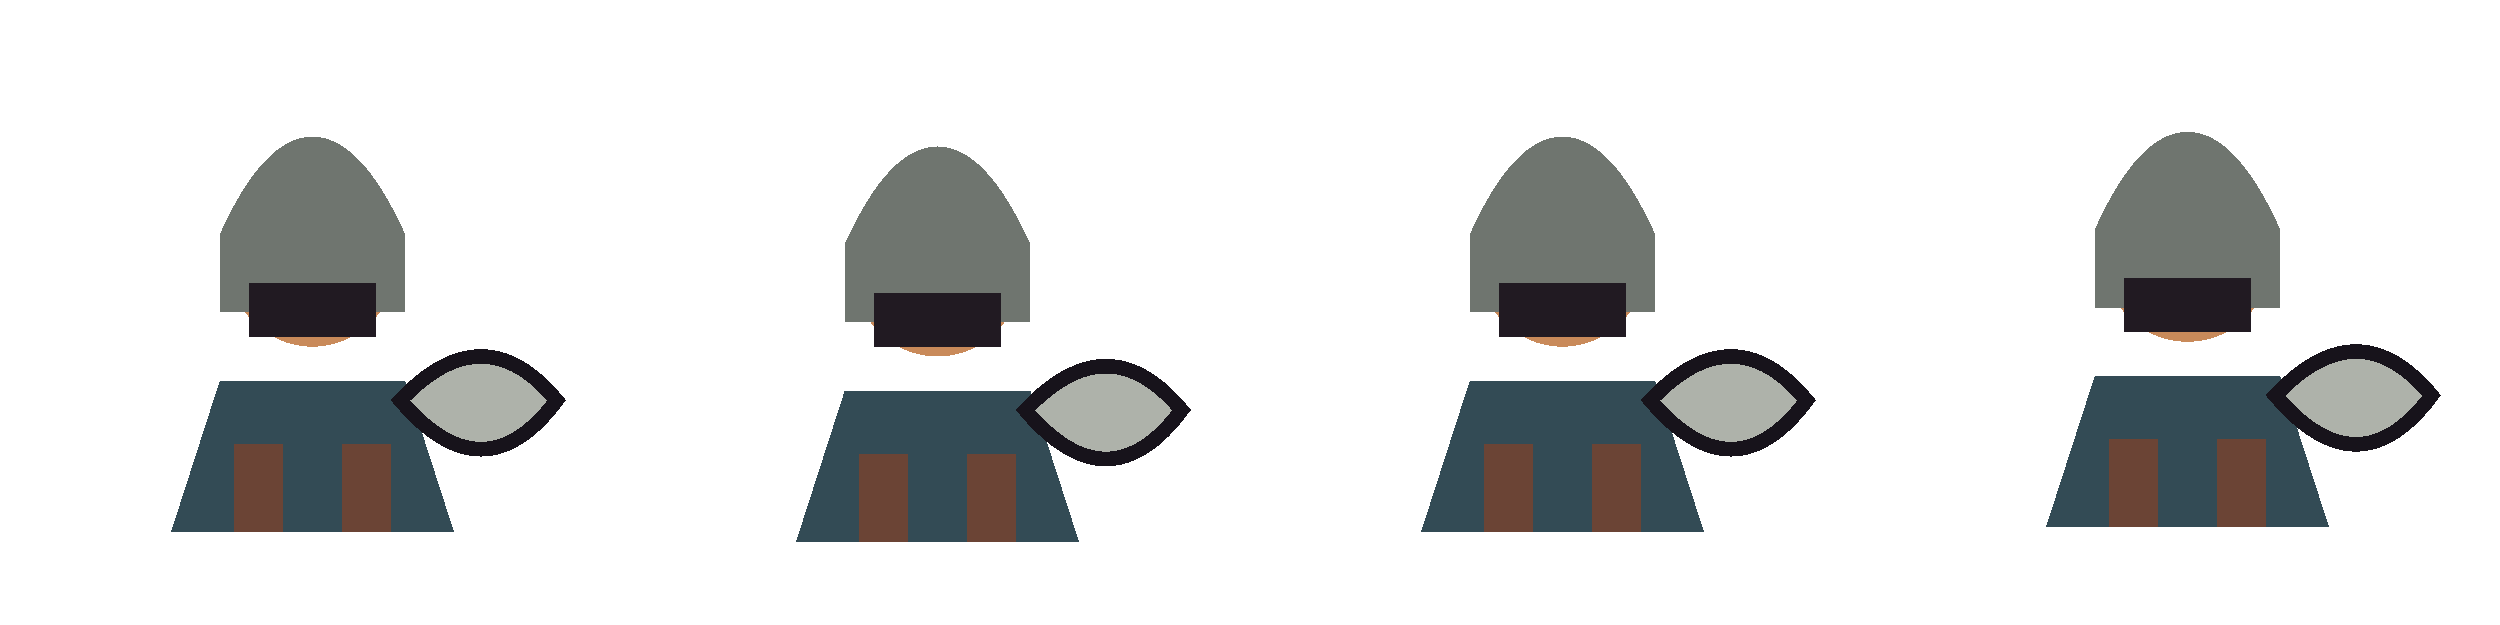
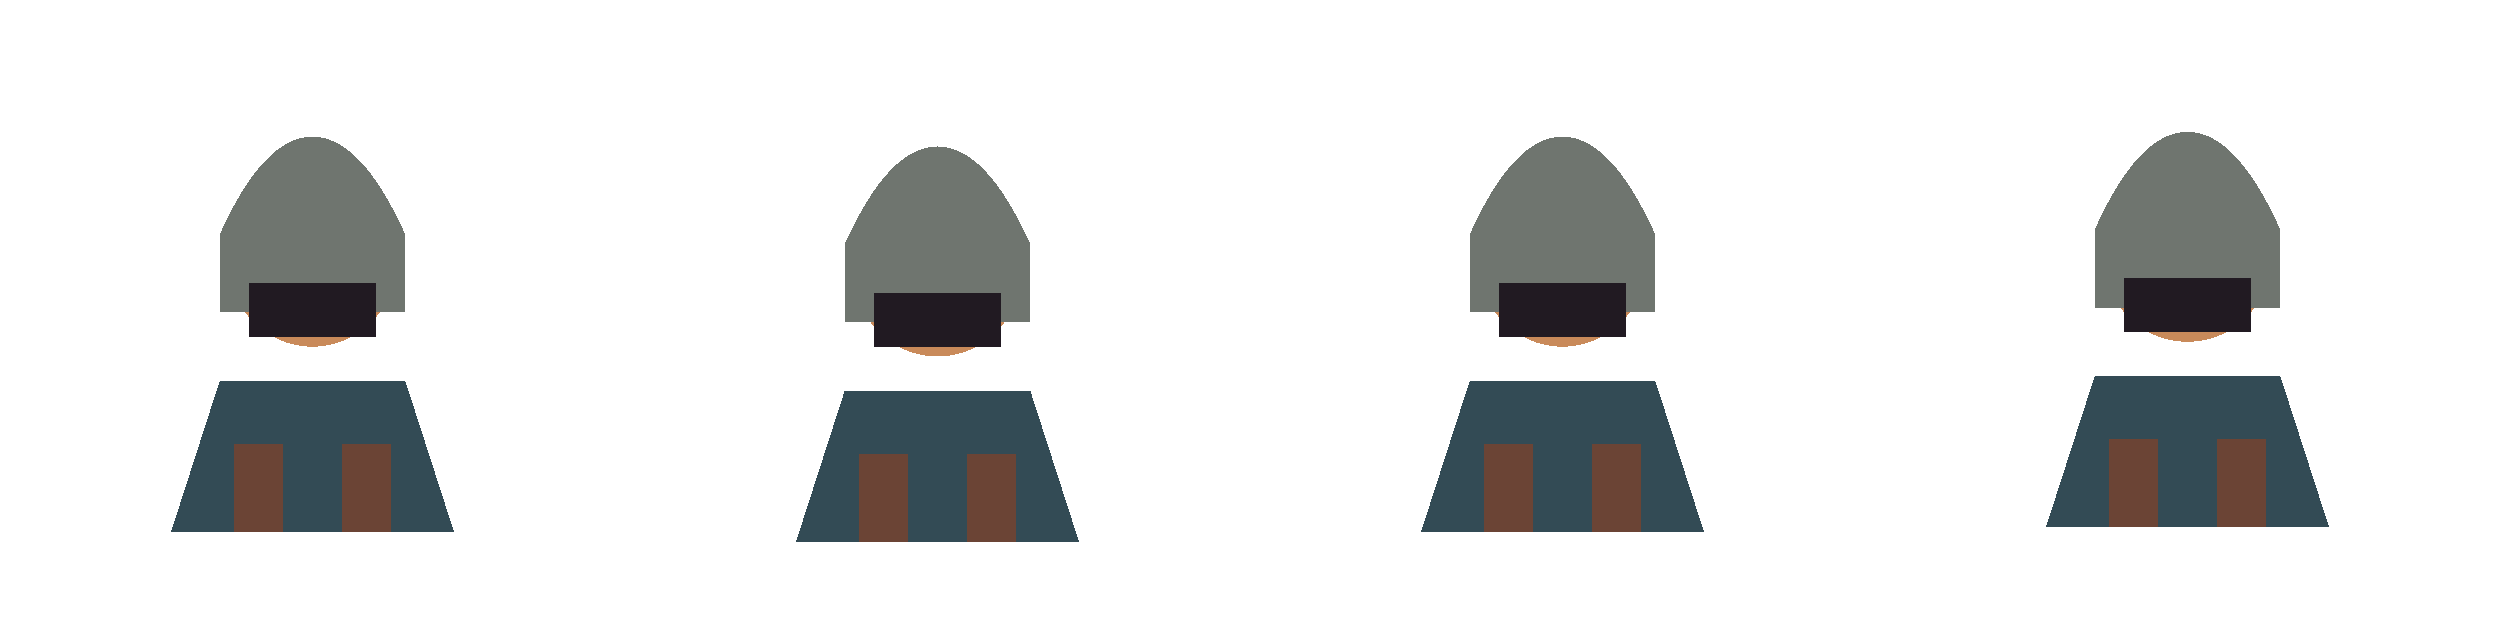
<svg xmlns="http://www.w3.org/2000/svg" width="512" height="128" viewBox="0 0 512 128" shape-rendering="crispEdges">
  <g transform="translate(0 0)">
    <path d="M45 78h38l10 31H35z" fill="#334b55" />
    <circle cx="64" cy="54" r="17" fill="#c98a5a" />
    <path d="M45 48q9-20 19-20t19 20v16H45z" fill="#6f756f" />
    <path d="M51 58h26v11H51z" fill="#211a22" />
    <path d="M48 91h10v18H48zM70 91h10v18H70z" fill="#6b4435" />
-     <path d="M82 82q17-18 32 0q-15 20-32 0z" fill="#aeb2aa" stroke="#17131b" stroke-width="3" />
  </g>
  <g transform="translate(128 2)">
    <path d="M45 78h38l10 31H35z" fill="#334b55" />
    <circle cx="64" cy="54" r="17" fill="#c98a5a" />
    <path d="M45 48q9-20 19-20t19 20v16H45z" fill="#6f756f" />
    <path d="M51 58h26v11H51z" fill="#211a22" />
    <path d="M48 91h10v18H48zM70 91h10v18H70z" fill="#6b4435" />
-     <path d="M82 82q17-18 32 0q-15 20-32 0z" fill="#aeb2aa" stroke="#17131b" stroke-width="3" />
  </g>
  <g transform="translate(256 0)">
    <path d="M45 78h38l10 31H35z" fill="#334b55" />
    <circle cx="64" cy="54" r="17" fill="#c98a5a" />
    <path d="M45 48q9-20 19-20t19 20v16H45z" fill="#6f756f" />
    <path d="M51 58h26v11H51z" fill="#211a22" />
    <path d="M48 91h10v18H48zM70 91h10v18H70z" fill="#6b4435" />
-     <path d="M82 82q17-18 32 0q-15 20-32 0z" fill="#aeb2aa" stroke="#17131b" stroke-width="3" />
  </g>
  <g transform="translate(384 -1)">
    <path d="M45 78h38l10 31H35z" fill="#334b55" />
    <circle cx="64" cy="54" r="17" fill="#c98a5a" />
    <path d="M45 48q9-20 19-20t19 20v16H45z" fill="#6f756f" />
    <path d="M51 58h26v11H51z" fill="#211a22" />
    <path d="M48 91h10v18H48zM70 91h10v18H70z" fill="#6b4435" />
-     <path d="M82 82q17-18 32 0q-15 20-32 0z" fill="#aeb2aa" stroke="#17131b" stroke-width="3" />
  </g>
</svg>
